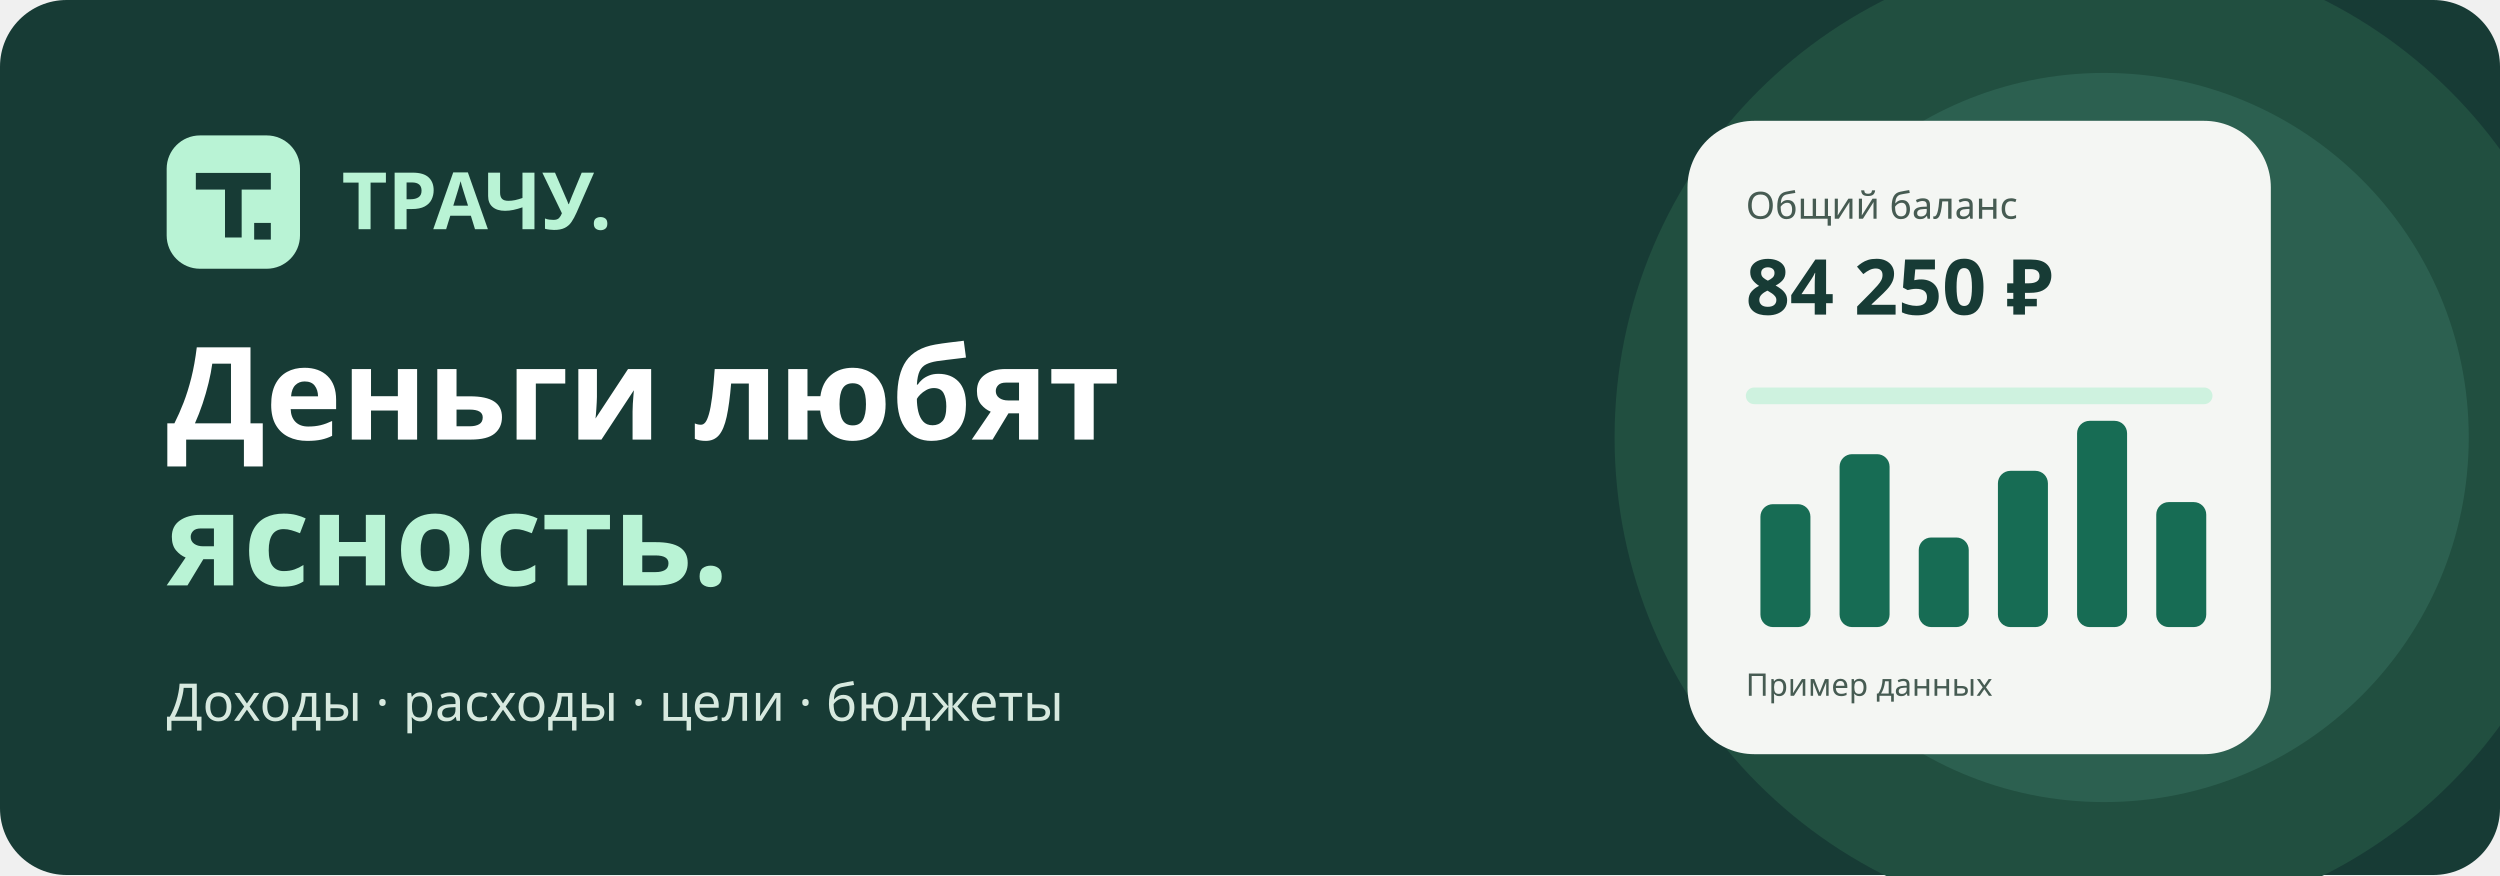
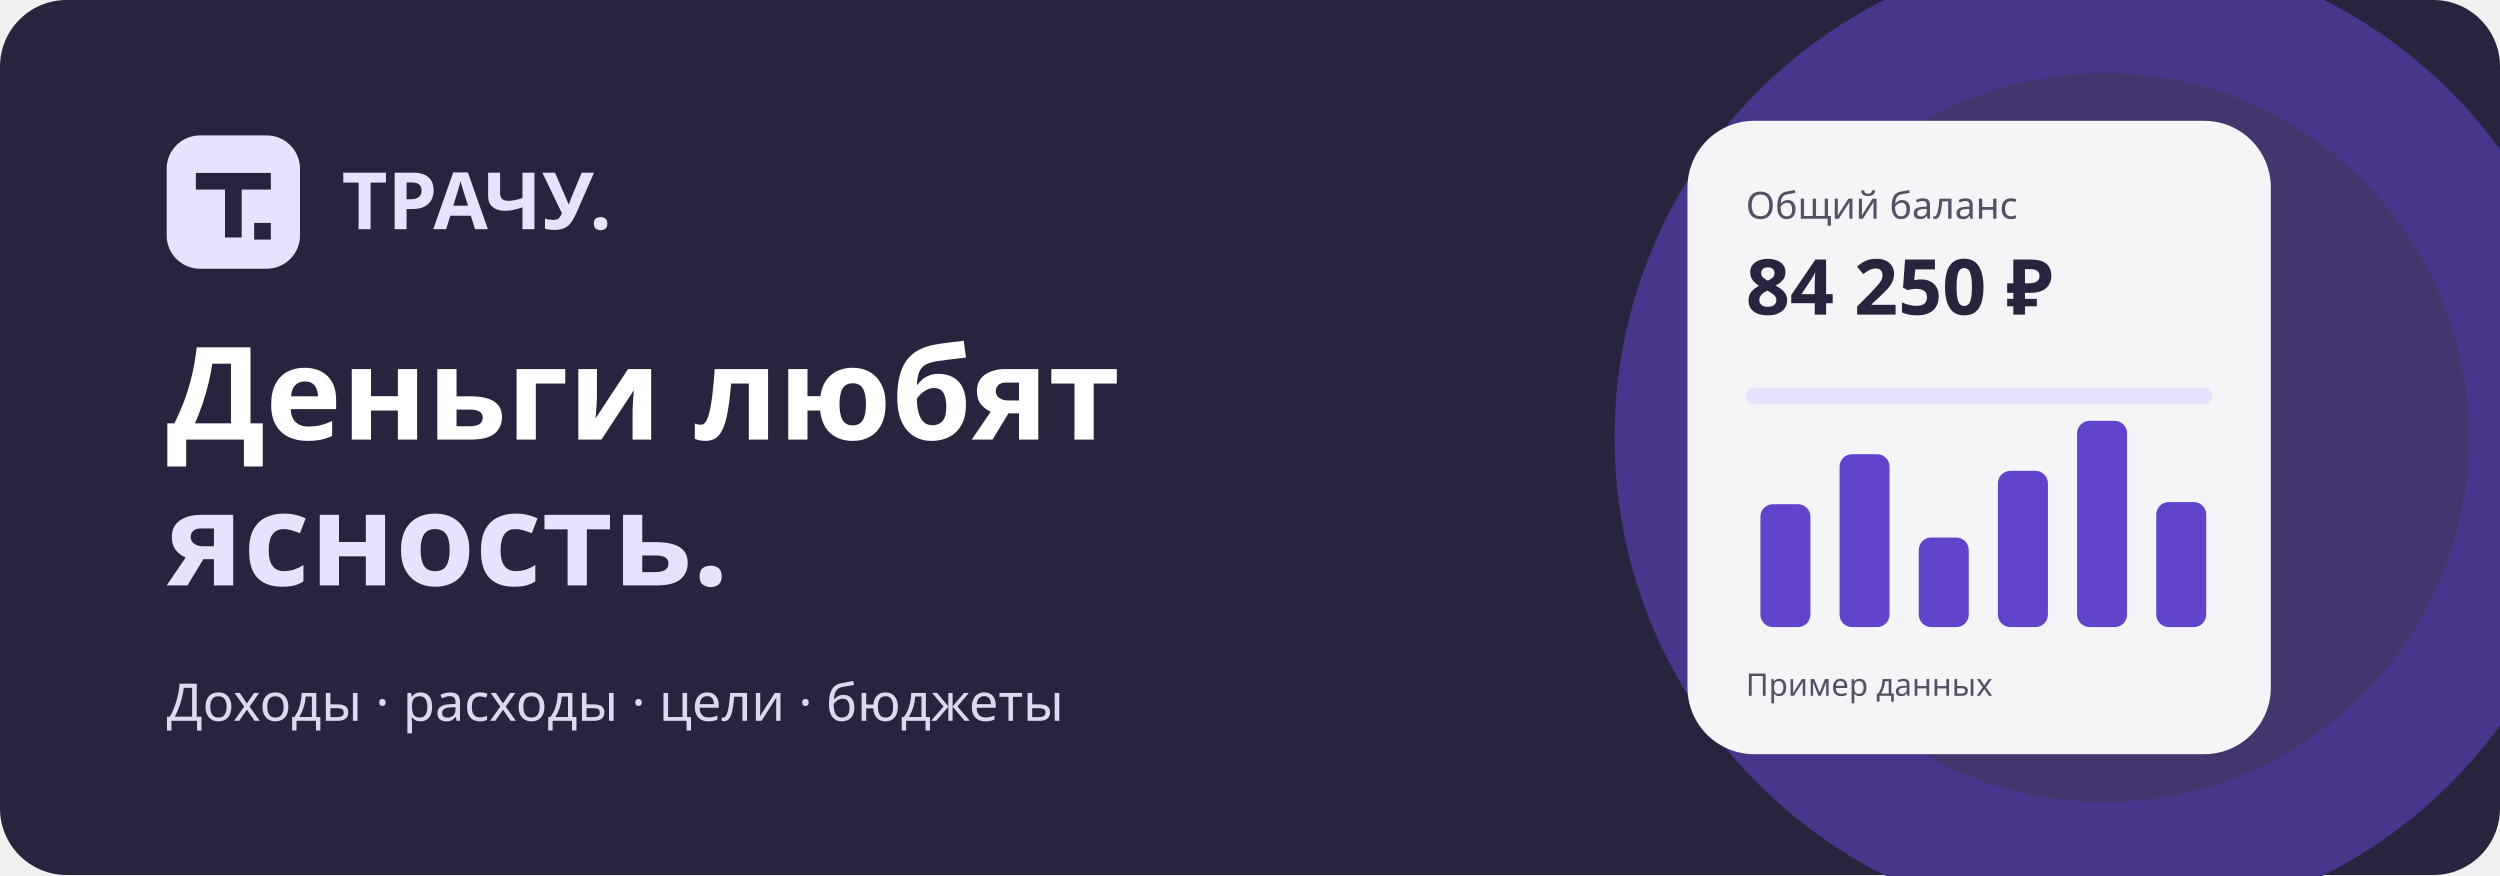
<svg xmlns="http://www.w3.org/2000/svg" viewBox="0 0 1200 420" role="img" aria-labelledby="title">
-   <rect width="1200" height="420" rx="32" fill="#173b35" />
-   <circle cx="1010" cy="210" r="235" fill="#214f40" />
-   <circle cx="1010" cy="210" r="175" fill="#2c6050" />
-   <rect x="80" y="65" width="64" height="64" rx="16" fill="#b9f3d5" />
-   <path fill="#173b35" d="M94 83h36v8h-14v23h-8V91H94zM122 107h8v8h-8z" />
+   <rect width="1200" height="420" rx="32" fill="#27243e" />
+   <circle cx="1010" cy="210" r="235" fill="#49358c" />
+   <circle cx="1010" cy="210" r="175" fill="#44356d" />
+   <rect x="80" y="65" width="64" height="64" rx="16" fill="#e8e2fc" />
+   <path fill="#27243e" d="M94 83h36v8h-14v23h-8V91H94zM122 107h8v8h-8z" />
  <g font-family="system-ui,sans-serif">
-     <text x="164" y="110" font-weight="800" font-size="38" fill="#b9f3d5">ТРАЧУ.</text>
+     <text x="164" y="110" font-weight="800" font-size="38" fill="#e8e2fc">ТРАЧУ.</text>
    <text x="80" y="211" font-weight="750" font-size="62" fill="#fff">Деньги любят</text>
-     <text x="80" y="281" font-weight="750" font-size="62" fill="#b9f3d5">ясность.</text>
-     <text x="80" y="346" font-size="25" fill="#d7e9df">Доходы · расходы · цели · бюджеты</text>
-     <rect x="810" y="58" width="280" height="304" rx="32" fill="#f4f6f3" />
-     <text x="838" y="105" font-size="18" fill="#465b52">Общий баланс</text>
-     <text x="838" y="151" font-size="37" font-weight="700" fill="#173b35">84 250 ₽</text>
-     <rect x="838" y="186" width="224" height="8" rx="4" fill="#cef2df" />
-     <g fill="#176c54">
+     <text x="80" y="281" font-weight="750" font-size="62" fill="#e8e2fc">ясность.</text>
+     <text x="80" y="346" font-size="25" fill="#ded9ee">Доходы · расходы · цели · бюджеты</text>
+     <rect x="810" y="58" width="280" height="304" rx="32" fill="#f5f5f8" />
+     <text x="838" y="105" font-size="18" fill="#545166">Общий баланс</text>
+     <text x="838" y="151" font-size="37" font-weight="700" fill="#27243e">84 250 ₽</text>
+     <rect x="838" y="186" width="224" height="8" rx="4" fill="#e8e2fc" />
+     <g fill="#6143cc">
      <rect x="845" y="242" width="24" height="59" rx="6" />
      <rect x="883" y="218" width="24" height="83" rx="6" />
      <rect x="921" y="258" width="24" height="43" rx="6" />
      <rect x="959" y="226" width="24" height="75" rx="6" />
      <rect x="997" y="202" width="24" height="99" rx="6" />
      <rect x="1035" y="241" width="24" height="60" rx="6" />
    </g>
-     <text x="838" y="334" font-size="15" fill="#465b52">Пример данных</text>
+     <text x="838" y="334" font-size="15" fill="#545166">Пример данных</text>
  </g>
</svg>
